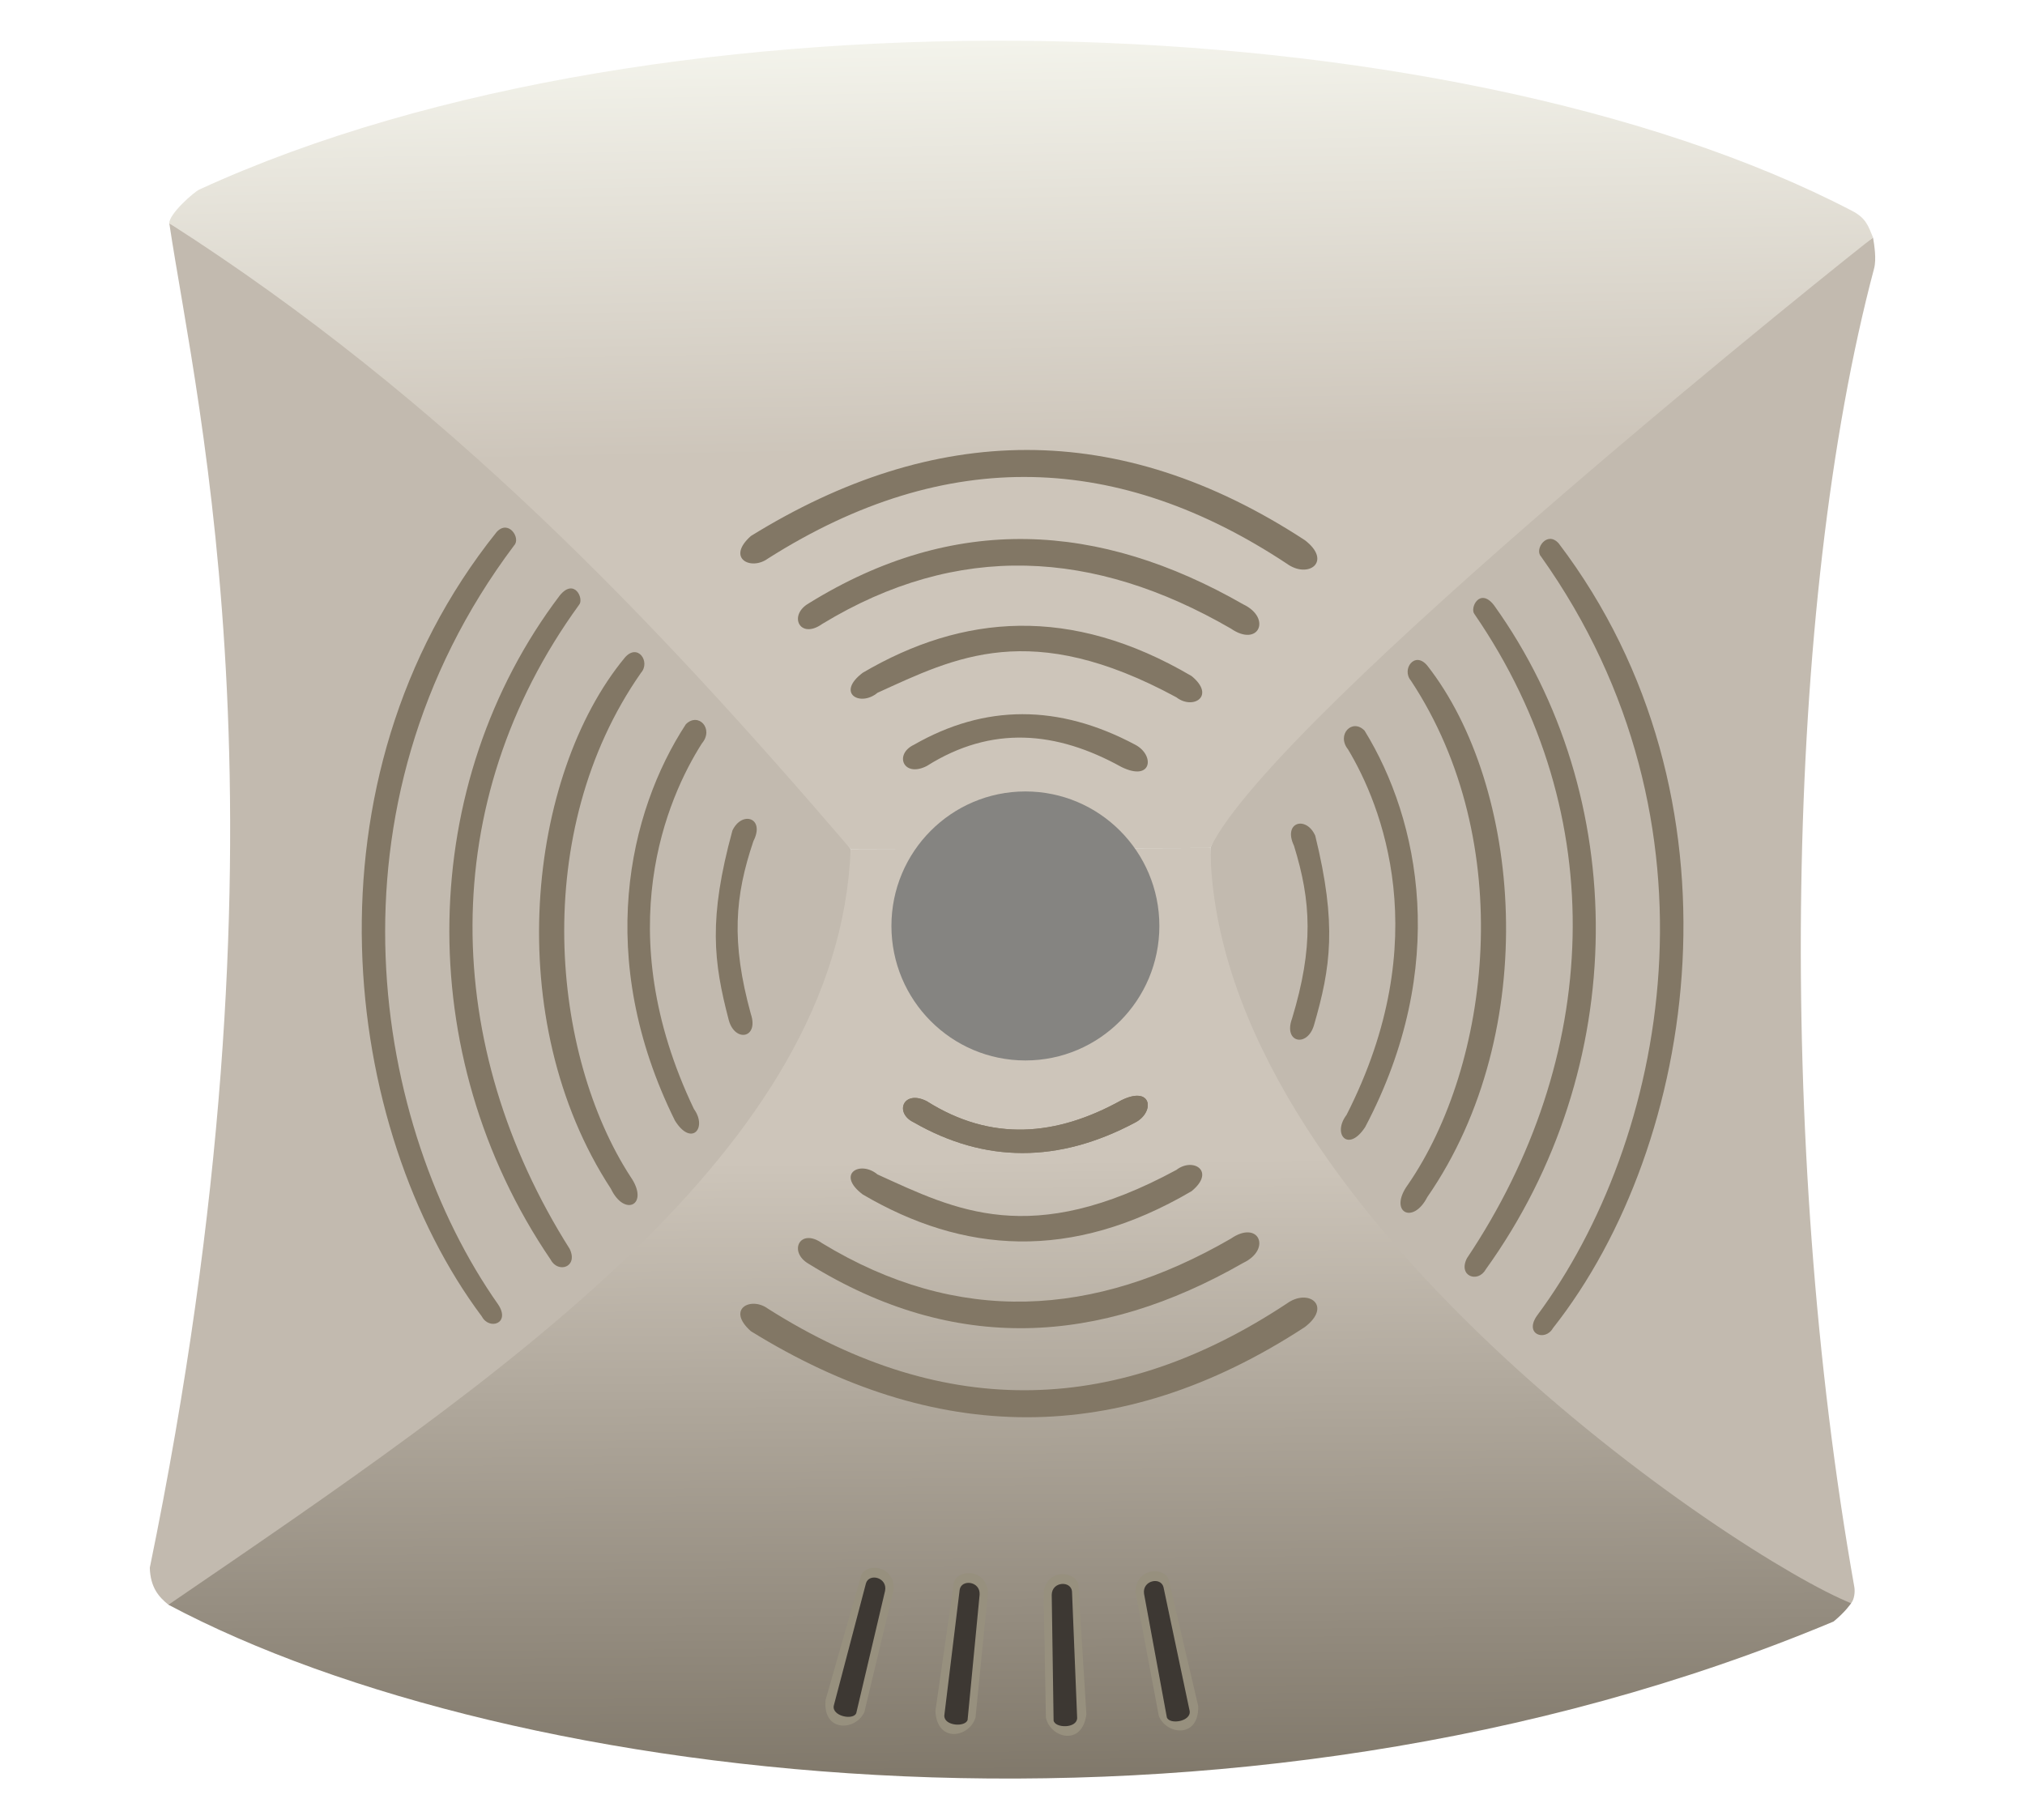
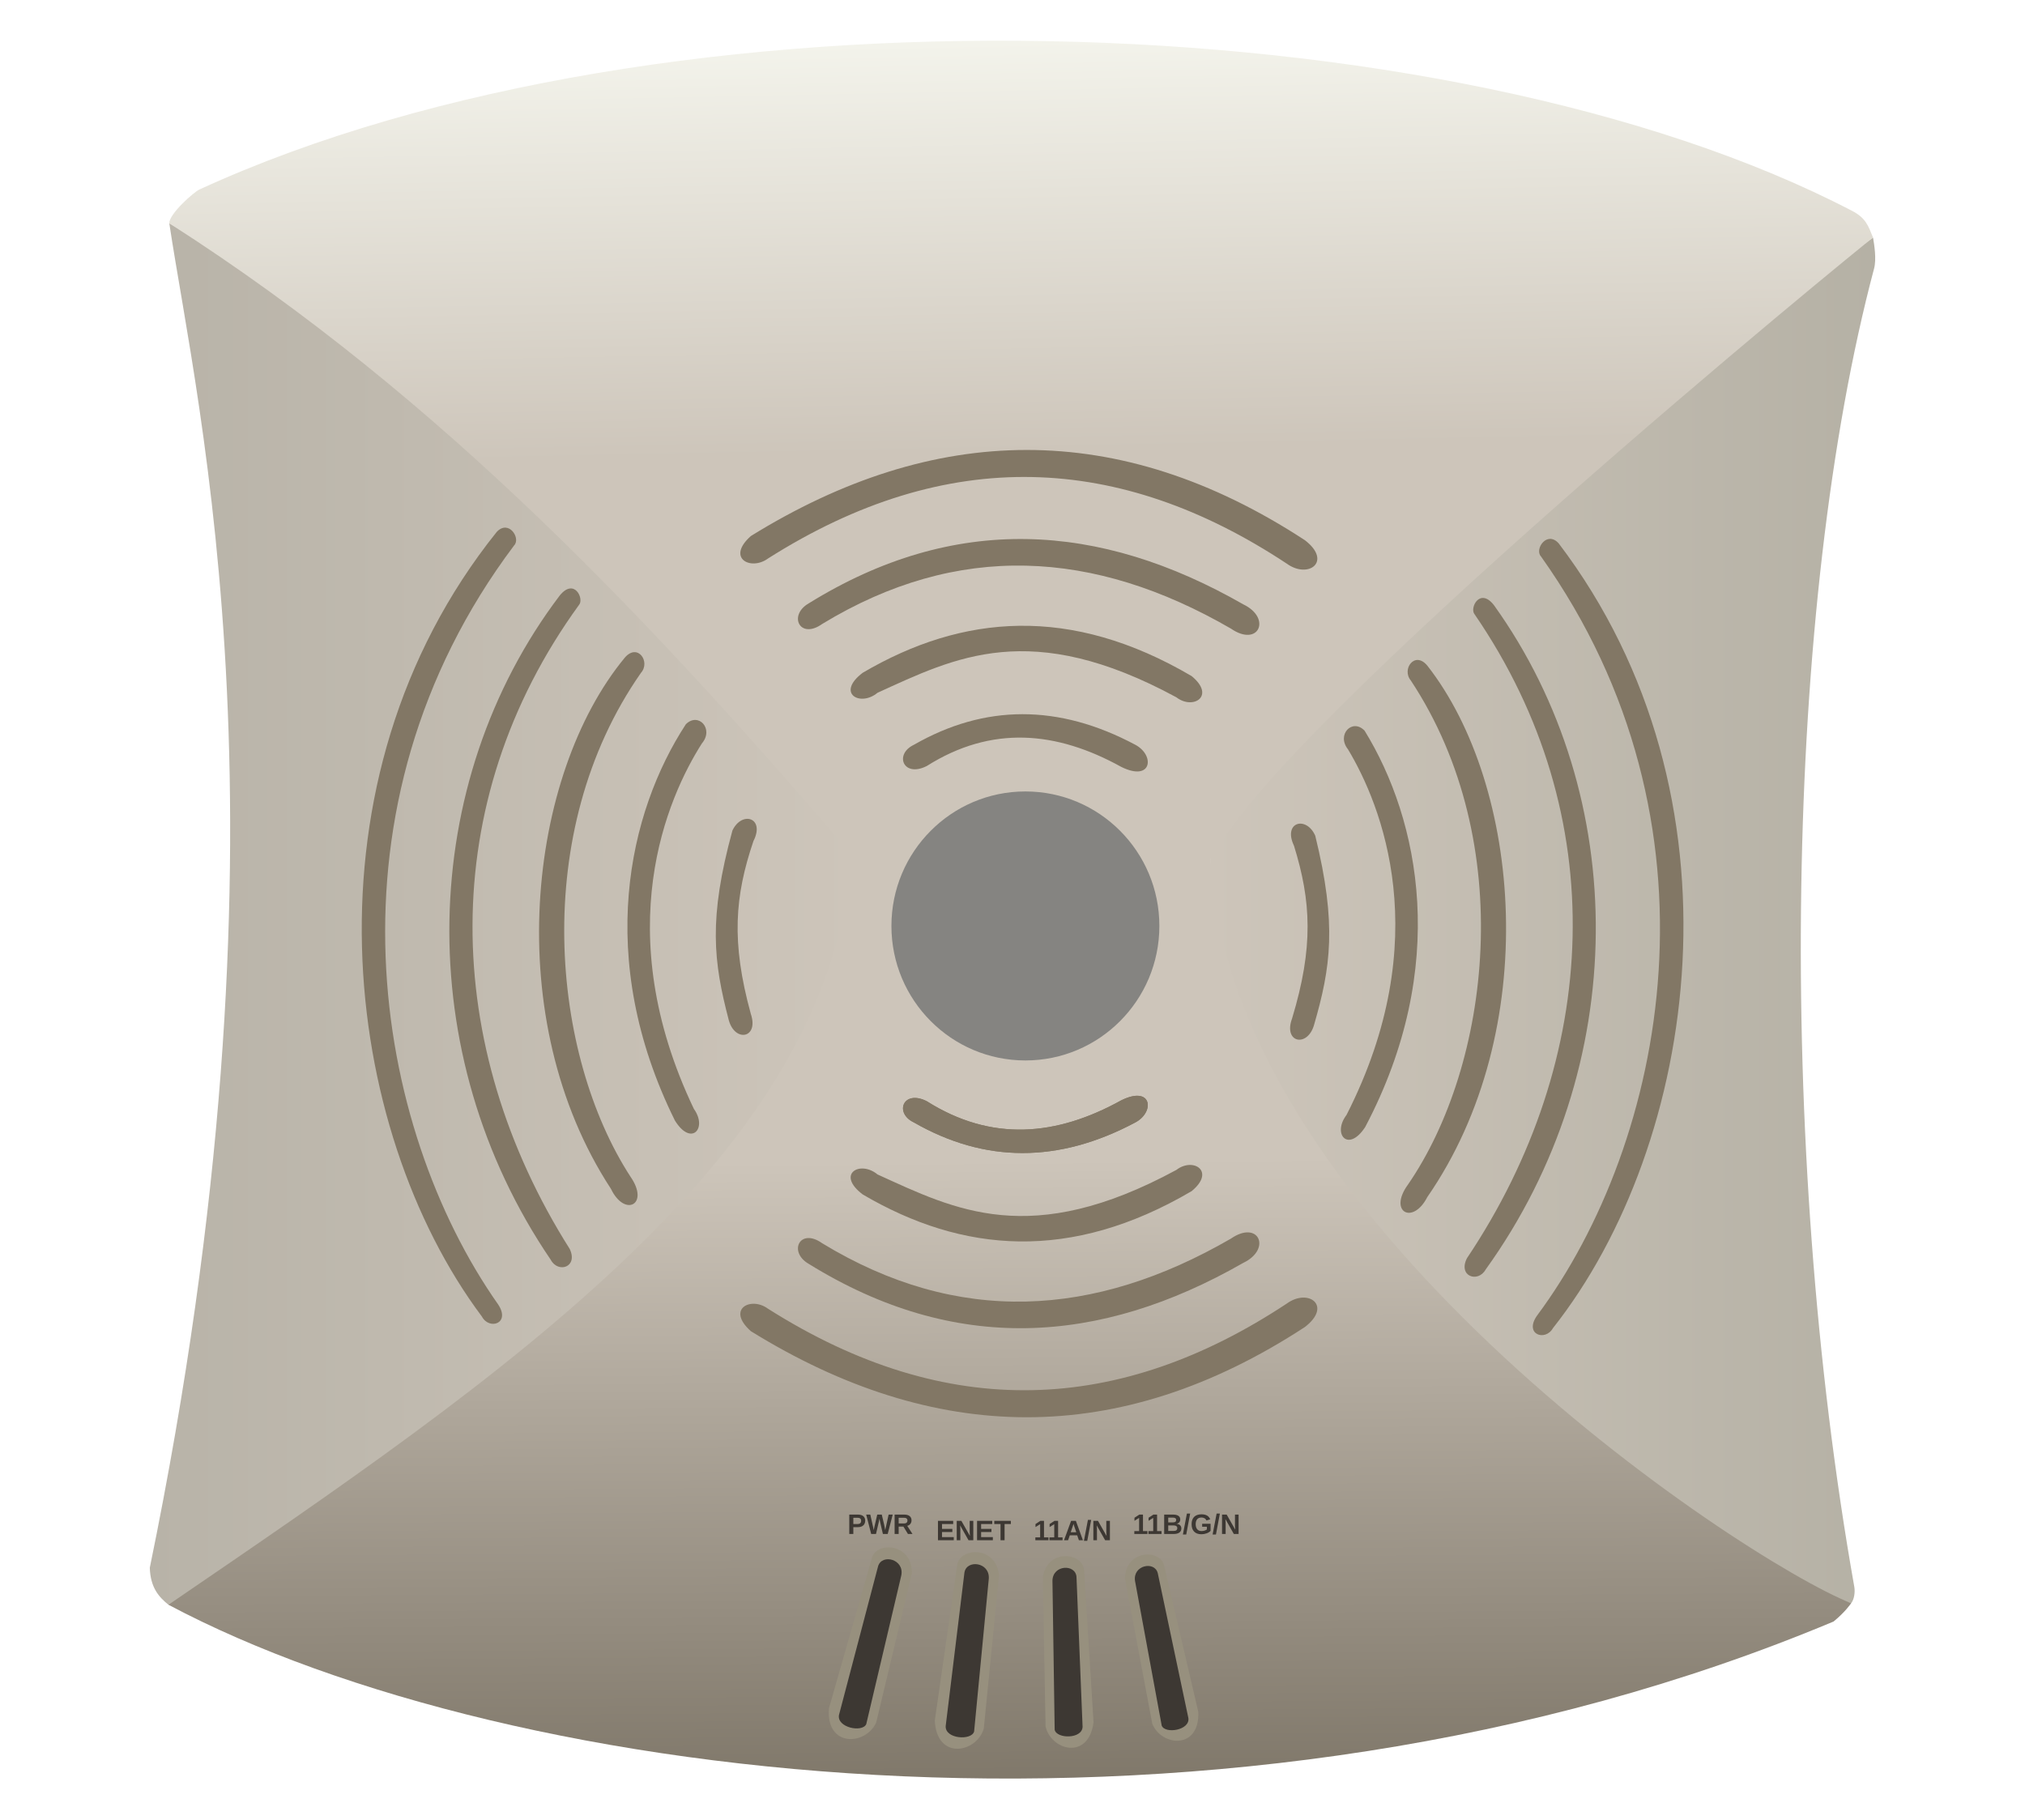
<svg xmlns="http://www.w3.org/2000/svg" xmlns:xlink="http://www.w3.org/1999/xlink" width="100%" height="100%" viewBox="0 0 1280 1150" version="1.1" xml:space="preserve" style="fill-rule:evenodd;clip-rule:evenodd;stroke-linecap:round;stroke-linejoin:round;stroke-miterlimit:1.414;" id="svg14317">
  <defs id="defs14321">
+     <linearGradient id="linearGradient5649">
+       <stop style="stop-color:#b8b3a8;stop-opacity:1;" offset="0" id="stop5645" />
+       <stop style="stop-color:#cdc5ba;stop-opacity:1;" offset="1" id="stop5647" />
+     </linearGradient>
+     <linearGradient id="linearGradient2420">
+       <stop style="stop-color:#cdc5ba;stop-opacity:1;" offset="0" id="stop2416" />
+       <stop style="stop-color:#b5b1a5;stop-opacity:1;" offset="1" id="stop2418" />
+     </linearGradient>
    <linearGradient id="linearGradient21087">
      <stop style="stop-color:#cdc5ba;stop-opacity:1;" offset="0" id="stop21083" />
      <stop style="stop-color:#776f61;stop-opacity:1;" offset="0.5" id="stop21091" />
    </linearGradient>
    <linearGradient id="linearGradient4121">
      <stop style="stop-color:#cdc5ba;stop-opacity:1;" offset="0" id="stop4117" />
      <stop style="stop-color:#f3f3eb;stop-opacity:1;" offset="1" id="stop4119" />
    </linearGradient>
-     <linearGradient xlink:href="#linearGradient4121" id="linearGradient4123" x1="668.193" y1="302.874" x2="663.342" y2="59.7" gradientUnits="userSpaceOnUse" gradientTransform="translate(-2.080187,-31.11414)" />
-     <linearGradient xlink:href="#linearGradient21087" id="linearGradient21089" x1="678.354" y1="693.823" x2="684.381" y2="1517.345" gradientUnits="userSpaceOnUse" />
+     <linearGradient xlink:href="#linearGradient4121" id="linearGradient4123" x1="668.193" y1="302.874" x2="663.342" y2="59.7" gradientUnits="userSpaceOnUse" gradientTransform="matrix(1.062569,0,0,1.062569,-40.80443,-37.39141)" />
+     <linearGradient xlink:href="#linearGradient21087" id="linearGradient21089" x1="678.354" y1="693.823" x2="684.381" y2="1517.345" gradientUnits="userSpaceOnUse" gradientTransform="matrix(1.062569,0,0,1.062569,-38.59409,-4.330494)" />
+     <linearGradient xlink:href="#linearGradient2420" id="linearGradient2422" x1="764.977" y1="581.815" x2="1185.316" y2="581.815" gradientUnits="userSpaceOnUse" />
+     <linearGradient xlink:href="#linearGradient5649" id="linearGradient5651" x1="94.684" y1="577.782" x2="539.943" y2="577.782" gradientUnits="userSpaceOnUse" />
  </defs>
-   <g id="g29921" transform="matrix(1.062569,0,0,1.062569,-38.59409,-4.330494)">
-     <path style="fill:#c2baaf;fill-opacity:1;stroke:none;stroke-width:1px;stroke-linecap:butt;stroke-linejoin:miter;stroke-opacity:1" d="m 137.032,136.926 c 144.614,77.348 270.542,179.008 405.325,372.224 34.838,234.323 -372.093,442.641 -405.829,449.595 -5.697,-4.616 -10.714,-10.156 -11.098,-21.995 90.026,-437.98 28.385,-688.155 11.602,-799.823 z" id="path15570" />
-     <path style="fill:#c2baaf;fill-opacity:1;stroke:none;stroke-width:1px;stroke-linecap:butt;stroke-linejoin:miter;stroke-opacity:1" d="m 1150.562,145.417 c -141.981,96.847 -355.502,265.763 -394.237,363.106 -4.824,173.601 232.554,412.017 381.195,449.321 1.911,-2.336 2.408,-6.817 1.891,-9.73 -46.71,-263.436 -41.359,-584.418 11.767,-784.314 1.502,-5.65 0.075,-14.216 -0.616,-18.382 z" id="path13981" />
-     <path style="fill:url(#linearGradient4123);fill-opacity:1;stroke:none;stroke-width:1px;stroke-linecap:butt;stroke-linejoin:miter;stroke-opacity:1" d="m 137.032,136.926 c 163.855,104.794 287.72,235.099 405.325,372.224 l 213.968,-0.627 c 37.538,-79.408 388.842,-359.372 394.237,-363.106 -2.878,-6.949 -4.122,-11.55 -12.468,-15.899 C 897.993,4.391 431.77,-10.318 154.965,116.802 c -3.482,1.599 -18.189,14.712 -17.933,20.124 z" id="path1024" />
-     <path style="fill:#827765;fill-opacity:1;stroke:none;stroke-width:1px;stroke-linecap:butt;stroke-linejoin:miter;stroke-opacity:1" d="m 482.995,322.958 c -14.869,13.235 0.046,20.806 10.123,13.418 106.873,-67.806 209.517,-62.545 308.673,3.008 12.903,9.372 27.241,-1.336 10.775,-13.944 -110.887,-72.484 -220.694,-69.834 -329.572,-2.482 z" id="path12023" />
-     <path style="fill:#827765;fill-opacity:1;stroke:none;stroke-width:1px;stroke-linecap:butt;stroke-linejoin:miter;stroke-opacity:1" d="m 549.539,404.303 c -16.114,12.2 -1.518,20.485 8.782,11.913 46.209,-21.029 91.064,-44.33 177.801,2.687 9.962,7.711 23.546,-0.793 9.044,-12.649 -71.874,-42.202 -136.125,-36.876 -195.627,-1.951 z" id="path22243" />
-     <path style="fill:#827765;fill-opacity:1;stroke:none;stroke-width:1px;stroke-linecap:butt;stroke-linejoin:miter;stroke-opacity:1" d="m 579.986,447.147 c -11.92,5.65 -6.274,19.731 7.668,12.622 38.55,-24.321 77.132,-20.829 115.734,0.561 18.231,8.979 20.056,-6.896 8.362,-13.164 -45.771,-24.415 -89.672,-24.153 -131.764,-0.019 z" id="path27351" />
-     <path style="fill:url(#linearGradient21089);fill-opacity:1;stroke:none;stroke-width:1px;stroke-linecap:butt;stroke-linejoin:miter;stroke-opacity:1" d="m 1127.087,968.71 c 7.165,-5.873 10.434,-10.867 10.434,-10.867 C 1070.601,931.063 759.517,724.018 756.325,508.523 l -213.968,0.627 c -7.015,179.032 -207.456,314.078 -405.829,449.595 204.425,108.709 632.194,160.142 990.559,9.966 z" id="path8265" />
-     <g id="g11987" transform="translate(-2.080187,-31.11414)">
-       <path style="fill:#97907e;fill-opacity:1;stroke:none;stroke-width:1px;stroke-linecap:butt;stroke-linejoin:miter;stroke-opacity:1" d="m 550.373,973.534 -20.874,73.03 c -1.719,19.352 17.878,18.422 23.084,7.166 l 17.488,-73.109 c 0.434,-14.985 -17.846,-15.983 -19.697,-7.087 z" id="path3108" />
-       <path style="fill:#3d3833;fill-opacity:1;stroke:none;stroke-width:1px;stroke-linecap:butt;stroke-linejoin:miter;stroke-opacity:1" d="m 553.548,977.076 -19.155,72.845 c -1.208,6.195 11.436,8.786 13.351,4.512 l 17.17,-72.874 c 1.546,-7.892 -9.437,-10.727 -11.367,-4.482 z" id="path3208" />
+   <path style="fill:url(#linearGradient5651);fill-opacity:1;stroke:none;stroke-width:1.063px;stroke-linecap:butt;stroke-linejoin:miter;stroke-opacity:1" d="M 107.012,141.162 C 260.674,223.349 394.481,331.371 537.697,536.676 574.715,785.66 142.323,1007.012 106.476,1014.401 100.423,1009.496 95.092,1003.61 94.684,991.029 190.343,525.646 124.845,259.818 107.012,141.162 Z" id="path15570" />
+   <path style="fill:url(#linearGradient2422);fill-opacity:1;stroke:none;stroke-width:1.063px;stroke-linecap:butt;stroke-linejoin:miter;stroke-opacity:1" d="M 1183.958,150.185 C 1033.093,253.092 806.212,432.576 765.054,536.01 c -5.125,184.463 247.104,437.796 405.046,477.435 2.03,-2.483 2.559,-7.243 2.01,-10.339 -49.632,-279.919 -43.947,-620.984 12.503,-833.388 1.595,-6.003 0.08,-15.105 -0.655,-19.533 z" id="path13981" />
+   <path style="fill:url(#linearGradient4123);fill-opacity:1;stroke:none;stroke-width:1.063px;stroke-linecap:butt;stroke-linejoin:miter;stroke-opacity:1" d="m 107.012,141.162 c 174.107,111.351 307.587,254.826 432.551,400.53 l 226.574,1.068 c 39.887,-84.377 412.09,-388.607 417.822,-392.575 -3.058,-7.383 -4.38,-12.273 -13.248,-16.894 C 915.585,0.335 420.191,-15.294 126.067,119.779 c -3.7,1.699 -19.327,15.632 -19.055,21.383 z" id="path1024" />
+   <path style="fill:#827765;fill-opacity:1;stroke:none;stroke-width:1.063px;stroke-linecap:butt;stroke-linejoin:miter;stroke-opacity:1" d="m 474.621,338.834 c -15.8,14.063 0.049,22.108 10.756,14.257 113.56,-72.049 222.627,-66.458 327.987,3.196 13.711,9.958 28.945,-1.419 11.45,-14.817 -117.825,-77.02 -234.503,-74.203 -350.193,-2.637 z" id="path12023" />
+   <path style="fill:#827765;fill-opacity:1;stroke:none;stroke-width:1.063px;stroke-linecap:butt;stroke-linejoin:miter;stroke-opacity:1" d="m 545.329,425.269 c -17.122,12.964 -1.613,21.767 9.332,12.659 49.1,-22.344 96.761,-47.104 188.926,2.855 10.585,8.193 25.019,-0.842 9.609,-13.44 -76.371,-44.842 -144.642,-39.184 -207.867,-2.073 z" id="path22243" />
+   <path style="fill:#827765;fill-opacity:1;stroke:none;stroke-width:1.063px;stroke-linecap:butt;stroke-linejoin:miter;stroke-opacity:1" d="m 577.681,470.794 c -12.666,6.003 -6.666,20.966 8.147,13.412 40.962,-25.843 81.958,-22.132 122.975,0.596 19.372,9.541 21.311,-7.327 8.885,-13.988 -48.635,-25.943 -95.282,-25.665 -140.008,-0.02 z" id="path27351" />
+   <path style="fill:url(#linearGradient21089);fill-opacity:1;stroke:none;stroke-width:1.063px;stroke-linecap:butt;stroke-linejoin:miter;stroke-opacity:1" d="m 1159.013,1024.991 c 7.613,-6.241 11.086,-11.546 11.086,-11.546 C 1098.994,984.988 768.445,764.988 765.054,536.01 l -227.356,0.666 c -7.454,190.233 -220.436,333.729 -431.221,477.725 217.215,115.511 671.75,170.162 1052.537,10.59 z" id="path8265" />
+   <g id="g11987" transform="matrix(1.290615,0,0,1.290615,-159.366,-271.0071)">
+     <path style="fill:#97907e;fill-opacity:1;stroke:none;stroke-width:1px;stroke-linecap:butt;stroke-linejoin:miter;stroke-opacity:1" d="m 550.373,973.534 -20.874,73.03 c -1.719,19.352 17.878,18.422 23.084,7.166 l 17.488,-73.109 c 0.434,-14.985 -17.846,-15.983 -19.697,-7.087 z" id="path3108" />
+     <path style="fill:#3d3833;fill-opacity:1;stroke:none;stroke-width:1px;stroke-linecap:butt;stroke-linejoin:miter;stroke-opacity:1" d="m 553.548,977.076 -19.155,72.845 c -1.208,6.195 11.436,8.786 13.351,4.512 l 17.17,-72.874 c 1.546,-7.892 -9.437,-10.727 -11.367,-4.482 z" id="path3208" />
+   </g>
+   <g id="g11993" transform="matrix(-1.241422,-0.06082662,-0.06082662,1.241422,1478.438,-184.8828)">
+     <path style="fill:#97907e;fill-opacity:1;stroke:none;stroke-width:1px;stroke-linecap:butt;stroke-linejoin:miter;stroke-opacity:1" d="m 550.373,973.534 -20.874,73.03 c -1.719,19.352 17.878,18.422 23.084,7.166 l 17.488,-73.109 c 0.434,-14.985 -17.846,-15.983 -19.697,-7.087 z" id="path11989" />
+     <path style="fill:#3d3833;fill-opacity:1;stroke:none;stroke-width:1px;stroke-linecap:butt;stroke-linejoin:miter;stroke-opacity:1" d="m 553.548,977.076 -19.155,72.845 c -1.208,6.195 11.436,8.786 13.351,4.512 l 17.17,-72.874 c 1.546,-7.892 -9.437,-10.727 -11.367,-4.482 z" id="path11991" />
+   </g>
+   <g id="g12005" transform="matrix(1.286071,-0.1755292,0.1755292,1.286071,-273.7882,-165.3873)">
+     <path style="fill:#97907e;fill-opacity:1;stroke:none;stroke-width:1px;stroke-linecap:butt;stroke-linejoin:miter;stroke-opacity:1" d="m 550.373,973.534 -20.874,73.03 c -1.719,19.352 17.878,18.422 23.084,7.166 l 17.488,-73.109 c 0.434,-14.985 -17.846,-15.983 -19.697,-7.087 z" id="path12001" />
+     <path style="fill:#3d3833;fill-opacity:1;stroke:none;stroke-width:1px;stroke-linecap:butt;stroke-linejoin:miter;stroke-opacity:1" d="m 553.548,977.076 -19.155,72.845 c -1.208,6.195 11.436,8.786 13.351,4.512 l 17.17,-72.874 c 1.546,-7.892 -9.437,-10.727 -11.367,-4.482 z" id="path12003" />
+   </g>
+   <g id="g29879" transform="matrix(1.062569,0,0,1.062569,-38.59409,-4.330494)">
+     <path style="fill:#827765;fill-opacity:1;stroke:none;stroke-width:1px;stroke-linecap:butt;stroke-linejoin:miter;stroke-opacity:1" d="m 517.355,363.05 c -12.277,7.102 -5.216,21.708 8.081,12.215 80.595,-49.005 161.654,-44.372 243.075,2.732 16.568,11.455 24.497,-6.221 7.407,-14.391 -85.712,-49.096 -171.851,-54.298 -258.563,-0.556 z" id="path18308" />
+     <g id="g28201" transform="translate(-2.080187,-31.11414)">
+       <path style="fill:#827765;fill-opacity:1;stroke:none;stroke-width:1px;stroke-linecap:butt;stroke-linejoin:miter;stroke-opacity:1" d="m 485.075,827.118 c -14.869,-13.235 0.046,-20.806 10.123,-13.418 106.873,67.806 209.517,62.545 308.673,-3.008 12.903,-9.372 27.241,1.336 10.775,13.944 -110.887,72.484 -220.694,69.834 -329.572,2.482 z" id="path28181" />
+       <path style="fill:#827765;fill-opacity:1;stroke:none;stroke-width:1px;stroke-linecap:butt;stroke-linejoin:miter;stroke-opacity:1" d="m 519.435,787.026 c -12.277,-7.102 -5.216,-21.708 8.081,-12.215 80.595,49.005 161.654,44.372 243.075,-2.732 16.568,-11.455 24.497,6.221 7.407,14.391 -85.712,49.096 -171.851,54.298 -258.563,0.556 z" id="path28183" />
+       <path style="fill:#827765;fill-opacity:1;stroke:none;stroke-width:1px;stroke-linecap:butt;stroke-linejoin:miter;stroke-opacity:1" d="m 551.619,745.773 c -16.114,-12.2 -1.518,-20.485 8.782,-11.913 46.209,21.029 91.064,44.33 177.801,-2.687 9.962,-7.711 23.546,0.793 9.044,12.649 -71.874,42.202 -136.125,36.876 -195.627,1.951 z" id="path28185" />
+       <path style="fill:#827765;fill-opacity:1;stroke:none;stroke-width:1px;stroke-linecap:butt;stroke-linejoin:miter;stroke-opacity:1" d="m 582.066,702.929 c -11.92,-5.65 -6.274,-19.731 7.668,-12.622 38.55,24.321 77.132,20.829 115.734,-0.561 18.231,-8.979 20.056,6.896 8.362,13.164 -45.771,24.415 -89.672,24.153 -131.764,0.019 z" id="path28187" />
+       <path style="fill:#827765;fill-opacity:1;stroke:none;stroke-width:1px;stroke-linecap:butt;stroke-linejoin:miter;stroke-opacity:1" d="m 582.066,702.929 c -11.92,-5.65 -6.274,-19.731 7.668,-12.622 38.55,24.321 77.132,20.829 115.734,-0.561 18.231,-8.979 20.056,6.896 8.362,13.164 -45.771,24.415 -89.672,24.153 -131.764,0.019 z" id="path8267" />
    </g>
-     <g id="g11993" transform="matrix(-0.9988018,-0.04893882,-0.04893882,0.9988018,1329.163,-0.5382668)">
-       <path style="fill:#97907e;fill-opacity:1;stroke:none;stroke-width:1px;stroke-linecap:butt;stroke-linejoin:miter;stroke-opacity:1" d="m 550.373,973.534 -20.874,73.03 c -1.719,19.352 17.878,18.422 23.084,7.166 l 17.488,-73.109 c 0.434,-14.985 -17.846,-15.983 -19.697,-7.087 z" id="path11989" />
-       <path style="fill:#3d3833;fill-opacity:1;stroke:none;stroke-width:1px;stroke-linecap:butt;stroke-linejoin:miter;stroke-opacity:1" d="m 553.548,977.076 -19.155,72.845 c -1.208,6.195 11.436,8.786 13.351,4.512 l 17.17,-72.874 c 1.546,-7.892 -9.437,-10.727 -11.367,-4.482 z" id="path11991" />
+     <g id="g8293" transform="translate(-2.080187,-31.11414)">
+       <path style="fill:#827765;fill-opacity:1;stroke:none;stroke-width:1px;stroke-linecap:butt;stroke-linejoin:miter;stroke-opacity:1" d="m 371.406,389.421 c 8.703,-10.67 14.591,2.091 11.446,5.616 -85.46,117.705 -81.658,262.799 -5.542,383.145 5.157,10.878 -6.927,14.664 -11.286,6.45 -83.404,-122.509 -79.096,-283.701 5.382,-395.211 z" id="path8269" />
+       <path style="fill:#827765;fill-opacity:1;stroke:none;stroke-width:1px;stroke-linecap:butt;stroke-linejoin:miter;stroke-opacity:1" d="m 410.148,426.348 c 7.659,-8.761 15.383,2.619 9.527,9.15 -66.309,94.878 -53.23,227.402 -6.15,299.798 11.455,16.568 -3.527,24.207 -11.697,7.118 -65.984,-100.908 -49.579,-246.135 8.32,-316.066 z" id="path8271" />
+       <path style="fill:#827765;fill-opacity:1;stroke:none;stroke-width:1px;stroke-linecap:butt;stroke-linejoin:miter;stroke-opacity:1" d="m 446.401,466.042 c 7.428,-7.388 16.878,2.732 9.555,11.392 -20.502,32.16 -55.417,111.374 -4.788,217.429 8.312,11.581 -1.615,22.638 -11.304,6.885 -47.814,-96.689 -27.532,-183.537 6.537,-235.706 z" id="path8273" />
+       <path style="fill:#827765;fill-opacity:1;stroke:none;stroke-width:1px;stroke-linecap:butt;stroke-linejoin:miter;stroke-opacity:1" d="m 474.104,529.265 c 5.65,-11.92 19.599,-7.646 12.491,6.295 -11.066,32.706 -13.339,59.905 -1.537,102.836 4.893,14.486 -9.487,17.107 -13.135,3.634 -9.108,-34.742 -12.167,-60.252 2.181,-112.765 z" id="path8277" />
+       <path style="fill:#827765;fill-opacity:1;stroke:none;stroke-width:1px;stroke-linecap:butt;stroke-linejoin:miter;stroke-opacity:1" d="m 333.871,351.654 c 7.127,-7.662 14.493,3.785 10.383,7.981 -117.142,155.908 -83.565,346.305 -9.531,451.557 7.602,11.398 -5.297,15.432 -9.656,7.217 -83.585,-111.752 -109.564,-319.022 8.804,-466.755 z" id="path8286" />
    </g>
-     <g id="g12005" transform="rotate(-7.771985,379.6677,568.4478)">
-       <path style="fill:#97907e;fill-opacity:1;stroke:none;stroke-width:1px;stroke-linecap:butt;stroke-linejoin:miter;stroke-opacity:1" d="m 550.373,973.534 -20.874,73.03 c -1.719,19.352 17.878,18.422 23.084,7.166 l 17.488,-73.109 c 0.434,-14.985 -17.846,-15.983 -19.697,-7.087 z" id="path12001" />
-       <path style="fill:#3d3833;fill-opacity:1;stroke:none;stroke-width:1px;stroke-linecap:butt;stroke-linejoin:miter;stroke-opacity:1" d="m 553.548,977.076 -19.155,72.845 c -1.208,6.195 11.436,8.786 13.351,4.512 l 17.17,-72.874 c 1.546,-7.892 -9.437,-10.727 -11.367,-4.482 z" id="path12003" />
+     <g id="g8305" transform="matrix(-0.9996555,-0.02624503,-0.02624503,0.9996555,1306.57,-15.40183)">
+       <path style="fill:#827765;fill-opacity:1;stroke:none;stroke-width:1px;stroke-linecap:butt;stroke-linejoin:miter;stroke-opacity:1" d="m 371.406,389.421 c 8.703,-10.67 14.591,2.091 11.446,5.616 -85.46,117.705 -81.658,262.799 -5.542,383.145 5.157,10.878 -6.927,14.664 -11.286,6.45 -83.404,-122.509 -79.096,-283.701 5.382,-395.211 z" id="path8295" />
+       <path style="fill:#827765;fill-opacity:1;stroke:none;stroke-width:1px;stroke-linecap:butt;stroke-linejoin:miter;stroke-opacity:1" d="m 410.148,426.348 c 7.659,-8.761 15.383,2.619 9.527,9.15 -66.309,94.878 -53.23,227.402 -6.15,299.798 11.455,16.568 -3.527,24.207 -11.697,7.118 -65.984,-100.908 -49.579,-246.135 8.32,-316.066 z" id="path8297" />
+       <path style="fill:#827765;fill-opacity:1;stroke:none;stroke-width:1px;stroke-linecap:butt;stroke-linejoin:miter;stroke-opacity:1" d="m 446.401,466.042 c 7.428,-7.388 16.878,2.732 9.555,11.392 -20.502,32.16 -55.417,111.374 -4.788,217.429 8.312,11.581 -1.615,22.638 -11.304,6.885 -47.814,-96.689 -27.532,-183.537 6.537,-235.706 z" id="path8299" />
+       <path style="fill:#827765;fill-opacity:1;stroke:none;stroke-width:1px;stroke-linecap:butt;stroke-linejoin:miter;stroke-opacity:1" d="m 474.104,529.265 c 5.65,-11.92 19.599,-7.646 12.491,6.295 -11.066,32.706 -13.339,59.905 -1.537,102.836 4.893,14.486 -9.487,17.107 -13.135,3.634 -9.108,-34.742 -12.167,-60.252 2.181,-112.765 z" id="path8301" />
+       <path style="fill:#827765;fill-opacity:1;stroke:none;stroke-width:1px;stroke-linecap:butt;stroke-linejoin:miter;stroke-opacity:1" d="m 333.871,351.654 c 7.127,-7.662 14.493,3.785 10.383,7.981 -117.142,155.908 -83.565,346.305 -9.531,451.557 7.602,11.398 -5.297,15.432 -9.656,7.217 -83.585,-111.752 -109.564,-319.022 8.804,-466.755 z" id="path8303" />
    </g>
-     <g id="g29879">
-       <path style="fill:#827765;fill-opacity:1;stroke:none;stroke-width:1px;stroke-linecap:butt;stroke-linejoin:miter;stroke-opacity:1" d="m 517.355,363.05 c -12.277,7.102 -5.216,21.708 8.081,12.215 80.595,-49.005 161.654,-44.372 243.075,2.732 16.568,11.455 24.497,-6.221 7.407,-14.391 -85.712,-49.096 -171.851,-54.298 -258.563,-0.556 z" id="path18308" />
-       <g id="g28201" transform="translate(-2.080187,-31.11414)">
-         <path style="fill:#827765;fill-opacity:1;stroke:none;stroke-width:1px;stroke-linecap:butt;stroke-linejoin:miter;stroke-opacity:1" d="m 485.075,827.118 c -14.869,-13.235 0.046,-20.806 10.123,-13.418 106.873,67.806 209.517,62.545 308.673,-3.008 12.903,-9.372 27.241,1.336 10.775,13.944 -110.887,72.484 -220.694,69.834 -329.572,2.482 z" id="path28181" />
-         <path style="fill:#827765;fill-opacity:1;stroke:none;stroke-width:1px;stroke-linecap:butt;stroke-linejoin:miter;stroke-opacity:1" d="m 519.435,787.026 c -12.277,-7.102 -5.216,-21.708 8.081,-12.215 80.595,49.005 161.654,44.372 243.075,-2.732 16.568,-11.455 24.497,6.221 7.407,14.391 -85.712,49.096 -171.851,54.298 -258.563,0.556 z" id="path28183" />
-         <path style="fill:#827765;fill-opacity:1;stroke:none;stroke-width:1px;stroke-linecap:butt;stroke-linejoin:miter;stroke-opacity:1" d="m 551.619,745.773 c -16.114,-12.2 -1.518,-20.485 8.782,-11.913 46.209,21.029 91.064,44.33 177.801,-2.687 9.962,-7.711 23.546,0.793 9.044,12.649 -71.874,42.202 -136.125,36.876 -195.627,1.951 z" id="path28185" />
-         <path style="fill:#827765;fill-opacity:1;stroke:none;stroke-width:1px;stroke-linecap:butt;stroke-linejoin:miter;stroke-opacity:1" d="m 582.066,702.929 c -11.92,-5.65 -6.274,-19.731 7.668,-12.622 38.55,24.321 77.132,20.829 115.734,-0.561 18.231,-8.979 20.056,6.896 8.362,13.164 -45.771,24.415 -89.672,24.153 -131.764,0.019 z" id="path28187" />
-         <path style="fill:#827765;fill-opacity:1;stroke:none;stroke-width:1px;stroke-linecap:butt;stroke-linejoin:miter;stroke-opacity:1" d="m 582.066,702.929 c -11.92,-5.65 -6.274,-19.731 7.668,-12.622 38.55,24.321 77.132,20.829 115.734,-0.561 18.231,-8.979 20.056,6.896 8.362,13.164 -45.771,24.415 -89.672,24.153 -131.764,0.019 z" id="path8267" />
-       </g>
-       <g id="g8293" transform="translate(-2.080187,-31.11414)">
-         <path style="fill:#827765;fill-opacity:1;stroke:none;stroke-width:1px;stroke-linecap:butt;stroke-linejoin:miter;stroke-opacity:1" d="m 371.406,389.421 c 8.703,-10.67 14.591,2.091 11.446,5.616 -85.46,117.705 -81.658,262.799 -5.542,383.145 5.157,10.878 -6.927,14.664 -11.286,6.45 -83.404,-122.509 -79.096,-283.701 5.382,-395.211 z" id="path8269" />
-         <path style="fill:#827765;fill-opacity:1;stroke:none;stroke-width:1px;stroke-linecap:butt;stroke-linejoin:miter;stroke-opacity:1" d="m 410.148,426.348 c 7.659,-8.761 15.383,2.619 9.527,9.15 -66.309,94.878 -53.23,227.402 -6.15,299.798 11.455,16.568 -3.527,24.207 -11.697,7.118 -65.984,-100.908 -49.579,-246.135 8.32,-316.066 z" id="path8271" />
-         <path style="fill:#827765;fill-opacity:1;stroke:none;stroke-width:1px;stroke-linecap:butt;stroke-linejoin:miter;stroke-opacity:1" d="m 446.401,466.042 c 7.428,-7.388 16.878,2.732 9.555,11.392 -20.502,32.16 -55.417,111.374 -4.788,217.429 8.312,11.581 -1.615,22.638 -11.304,6.885 -47.814,-96.689 -27.532,-183.537 6.537,-235.706 z" id="path8273" />
-         <path style="fill:#827765;fill-opacity:1;stroke:none;stroke-width:1px;stroke-linecap:butt;stroke-linejoin:miter;stroke-opacity:1" d="m 474.104,529.265 c 5.65,-11.92 19.599,-7.646 12.491,6.295 -11.066,32.706 -13.339,59.905 -1.537,102.836 4.893,14.486 -9.487,17.107 -13.135,3.634 -9.108,-34.742 -12.167,-60.252 2.181,-112.765 z" id="path8277" />
-         <path style="fill:#827765;fill-opacity:1;stroke:none;stroke-width:1px;stroke-linecap:butt;stroke-linejoin:miter;stroke-opacity:1" d="m 333.871,351.654 c 7.127,-7.662 14.493,3.785 10.383,7.981 -117.142,155.908 -83.565,346.305 -9.531,451.557 7.602,11.398 -5.297,15.432 -9.656,7.217 -83.585,-111.752 -109.564,-319.022 8.804,-466.755 z" id="path8286" />
-       </g>
-       <g id="g8305" transform="matrix(-0.9996555,-0.02624503,-0.02624503,0.9996555,1306.57,-15.40183)">
-         <path style="fill:#827765;fill-opacity:1;stroke:none;stroke-width:1px;stroke-linecap:butt;stroke-linejoin:miter;stroke-opacity:1" d="m 371.406,389.421 c 8.703,-10.67 14.591,2.091 11.446,5.616 -85.46,117.705 -81.658,262.799 -5.542,383.145 5.157,10.878 -6.927,14.664 -11.286,6.45 -83.404,-122.509 -79.096,-283.701 5.382,-395.211 z" id="path8295" />
-         <path style="fill:#827765;fill-opacity:1;stroke:none;stroke-width:1px;stroke-linecap:butt;stroke-linejoin:miter;stroke-opacity:1" d="m 410.148,426.348 c 7.659,-8.761 15.383,2.619 9.527,9.15 -66.309,94.878 -53.23,227.402 -6.15,299.798 11.455,16.568 -3.527,24.207 -11.697,7.118 -65.984,-100.908 -49.579,-246.135 8.32,-316.066 z" id="path8297" />
-         <path style="fill:#827765;fill-opacity:1;stroke:none;stroke-width:1px;stroke-linecap:butt;stroke-linejoin:miter;stroke-opacity:1" d="m 446.401,466.042 c 7.428,-7.388 16.878,2.732 9.555,11.392 -20.502,32.16 -55.417,111.374 -4.788,217.429 8.312,11.581 -1.615,22.638 -11.304,6.885 -47.814,-96.689 -27.532,-183.537 6.537,-235.706 z" id="path8299" />
-         <path style="fill:#827765;fill-opacity:1;stroke:none;stroke-width:1px;stroke-linecap:butt;stroke-linejoin:miter;stroke-opacity:1" d="m 474.104,529.265 c 5.65,-11.92 19.599,-7.646 12.491,6.295 -11.066,32.706 -13.339,59.905 -1.537,102.836 4.893,14.486 -9.487,17.107 -13.135,3.634 -9.108,-34.742 -12.167,-60.252 2.181,-112.765 z" id="path8301" />
-         <path style="fill:#827765;fill-opacity:1;stroke:none;stroke-width:1px;stroke-linecap:butt;stroke-linejoin:miter;stroke-opacity:1" d="m 333.871,351.654 c 7.127,-7.662 14.493,3.785 10.383,7.981 -117.142,155.908 -83.565,346.305 -9.531,451.557 7.602,11.398 -5.297,15.432 -9.656,7.217 -83.585,-111.752 -109.564,-319.022 8.804,-466.755 z" id="path8303" />
-       </g>
-       <ellipse style="fill:#858481;fill-opacity:1;stroke-width:2.377;stroke-linecap:round;stroke-linejoin:round" id="path1078" cx="646.308" cy="554.924" rx="79.696" ry="80.016" />
-       <g id="g11999" transform="matrix(-0.976657,-0.2148049,-0.2148049,0.976657,1424.539,115.502)">
-         <path style="fill:#97907e;fill-opacity:1;stroke:none;stroke-width:1px;stroke-linecap:butt;stroke-linejoin:miter;stroke-opacity:1" d="m 550.373,973.534 -20.874,73.03 c -1.719,19.352 17.878,18.422 23.084,7.166 l 17.488,-73.109 c 0.434,-14.985 -17.846,-15.983 -19.697,-7.087 z" id="path11995" />
-         <path style="fill:#3d3833;fill-opacity:1;stroke:none;stroke-width:1px;stroke-linecap:butt;stroke-linejoin:miter;stroke-opacity:1" d="m 553.548,977.076 -19.155,72.845 c -1.208,6.195 11.436,8.786 13.351,4.512 l 17.17,-72.874 c 1.546,-7.892 -9.437,-10.727 -11.367,-4.482 z" id="path11997" />
-       </g>
+     <ellipse style="fill:#858481;fill-opacity:1;stroke-width:2.377;stroke-linecap:round;stroke-linejoin:round" id="path1078" cx="646.308" cy="554.924" rx="79.696" ry="80.016" />
+     <g id="g11999" transform="matrix(-1.157313,-0.2545383,-0.2545383,1.157313,1566.029,-47.77007)">
+       <path style="fill:#97907e;fill-opacity:1;stroke:none;stroke-width:1px;stroke-linecap:butt;stroke-linejoin:miter;stroke-opacity:1" d="m 550.373,973.534 -20.874,73.03 c -1.719,19.352 17.878,18.422 23.084,7.166 l 17.488,-73.109 c 0.434,-14.985 -17.846,-15.983 -19.697,-7.087 z" id="path11995" />
+       <path style="fill:#3d3833;fill-opacity:1;stroke:none;stroke-width:1px;stroke-linecap:butt;stroke-linejoin:miter;stroke-opacity:1" d="m 553.548,977.076 -19.155,72.845 c -1.208,6.195 11.436,8.786 13.351,4.512 l 17.17,-72.874 c 1.546,-7.892 -9.437,-10.727 -11.367,-4.482 z" id="path11997" />
    </g>
  </g>
+   <text xml:space="preserve" style="font-style:normal;font-variant:normal;font-weight:normal;font-stretch:normal;font-size:17.791px;line-height:1.25;font-family:Arial;-inkscape-font-specification:Arial;letter-spacing:0px;word-spacing:-5.993px;writing-mode:lr-tb;fill:#3d3833;fill-opacity:1;stroke:none;stroke-width:1.112" x="535.635" y="969.656" id="text7619">
+     <tspan id="tspan7617" x="535.635" y="969.656" style="font-style:normal;font-variant:normal;font-weight:bold;font-stretch:normal;font-size:17.791px;font-family:Arial;-inkscape-font-specification:'Arial Bold';stroke-width:1.112;fill:#3d3833;fill-opacity:1">PWR</tspan>
+   </text>
+   <text xml:space="preserve" style="font-style:normal;font-variant:normal;font-weight:normal;font-stretch:normal;font-size:17.791px;line-height:1.25;font-family:Arial;-inkscape-font-specification:Arial;letter-spacing:0px;word-spacing:-5.993px;writing-mode:lr-tb;fill:#3d3833;fill-opacity:1;stroke:none;stroke-width:1.112" x="591.697" y="973.627" id="text7673">
+     <tspan id="tspan7671" x="591.697" y="973.627" style="font-style:normal;font-variant:normal;font-weight:bold;font-stretch:normal;font-size:17.791px;font-family:Arial;-inkscape-font-specification:'Arial Bold';stroke-width:1.112;fill:#3d3833;fill-opacity:1">ENET</tspan>
+   </text>
+   <text xml:space="preserve" style="font-style:normal;font-variant:normal;font-weight:normal;font-stretch:normal;font-size:17.791px;line-height:1.25;font-family:Arial;-inkscape-font-specification:Arial;letter-spacing:0px;word-spacing:-5.993px;writing-mode:lr-tb;fill:#3d3833;fill-opacity:1;stroke:none;stroke-width:1.112" x="653.319" y="973.627" id="text7677">
+     <tspan id="tspan7675" x="653.319" y="973.627" style="font-style:normal;font-variant:normal;font-weight:bold;font-stretch:normal;font-size:17.791px;font-family:Arial;-inkscape-font-specification:'Arial Bold';stroke-width:1.112;fill:#3d3833;fill-opacity:1">11A/N</tspan>
+   </text>
+   <text xml:space="preserve" style="font-style:normal;font-variant:normal;font-weight:normal;font-stretch:normal;font-size:17.791px;line-height:1.25;font-family:Arial;-inkscape-font-specification:Arial;letter-spacing:0px;word-spacing:-5.993px;writing-mode:lr-tb;fill:#3d3833;fill-opacity:1;stroke:none;stroke-width:1.112" x="715.878" y="969.656" id="text7681">
+     <tspan id="tspan7679" x="715.878" y="969.656" style="font-style:normal;font-variant:normal;font-weight:bold;font-stretch:normal;font-size:17.791px;font-family:Arial;-inkscape-font-specification:'Arial Bold';stroke-width:1.112;fill:#3d3833;fill-opacity:1">11B/G/N</tspan>
+   </text>
</svg>
